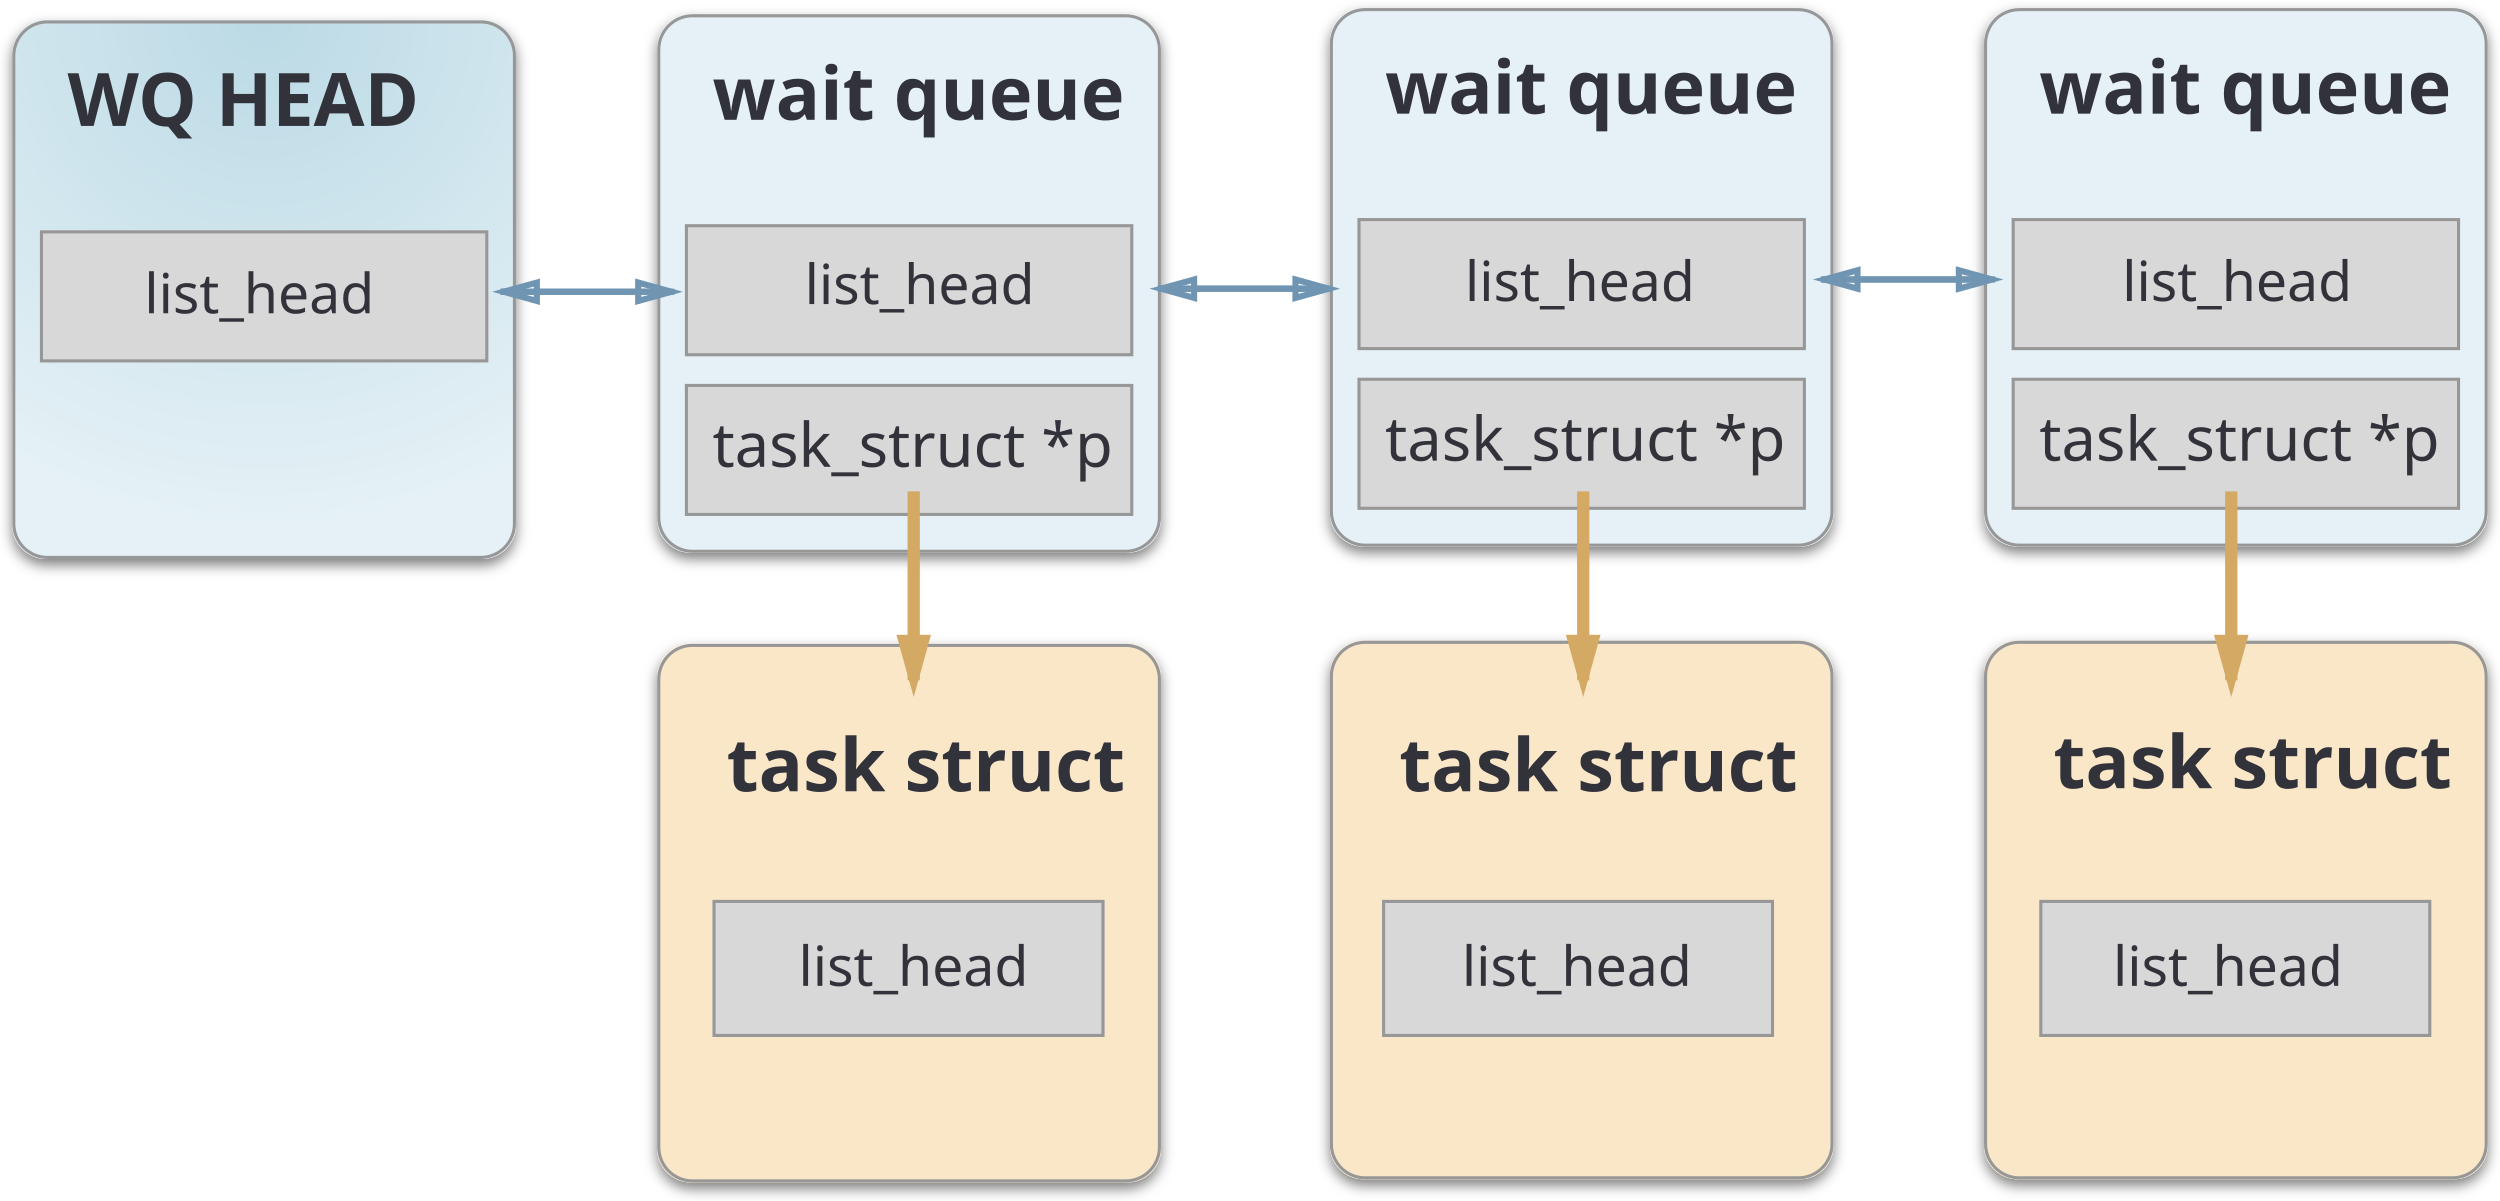
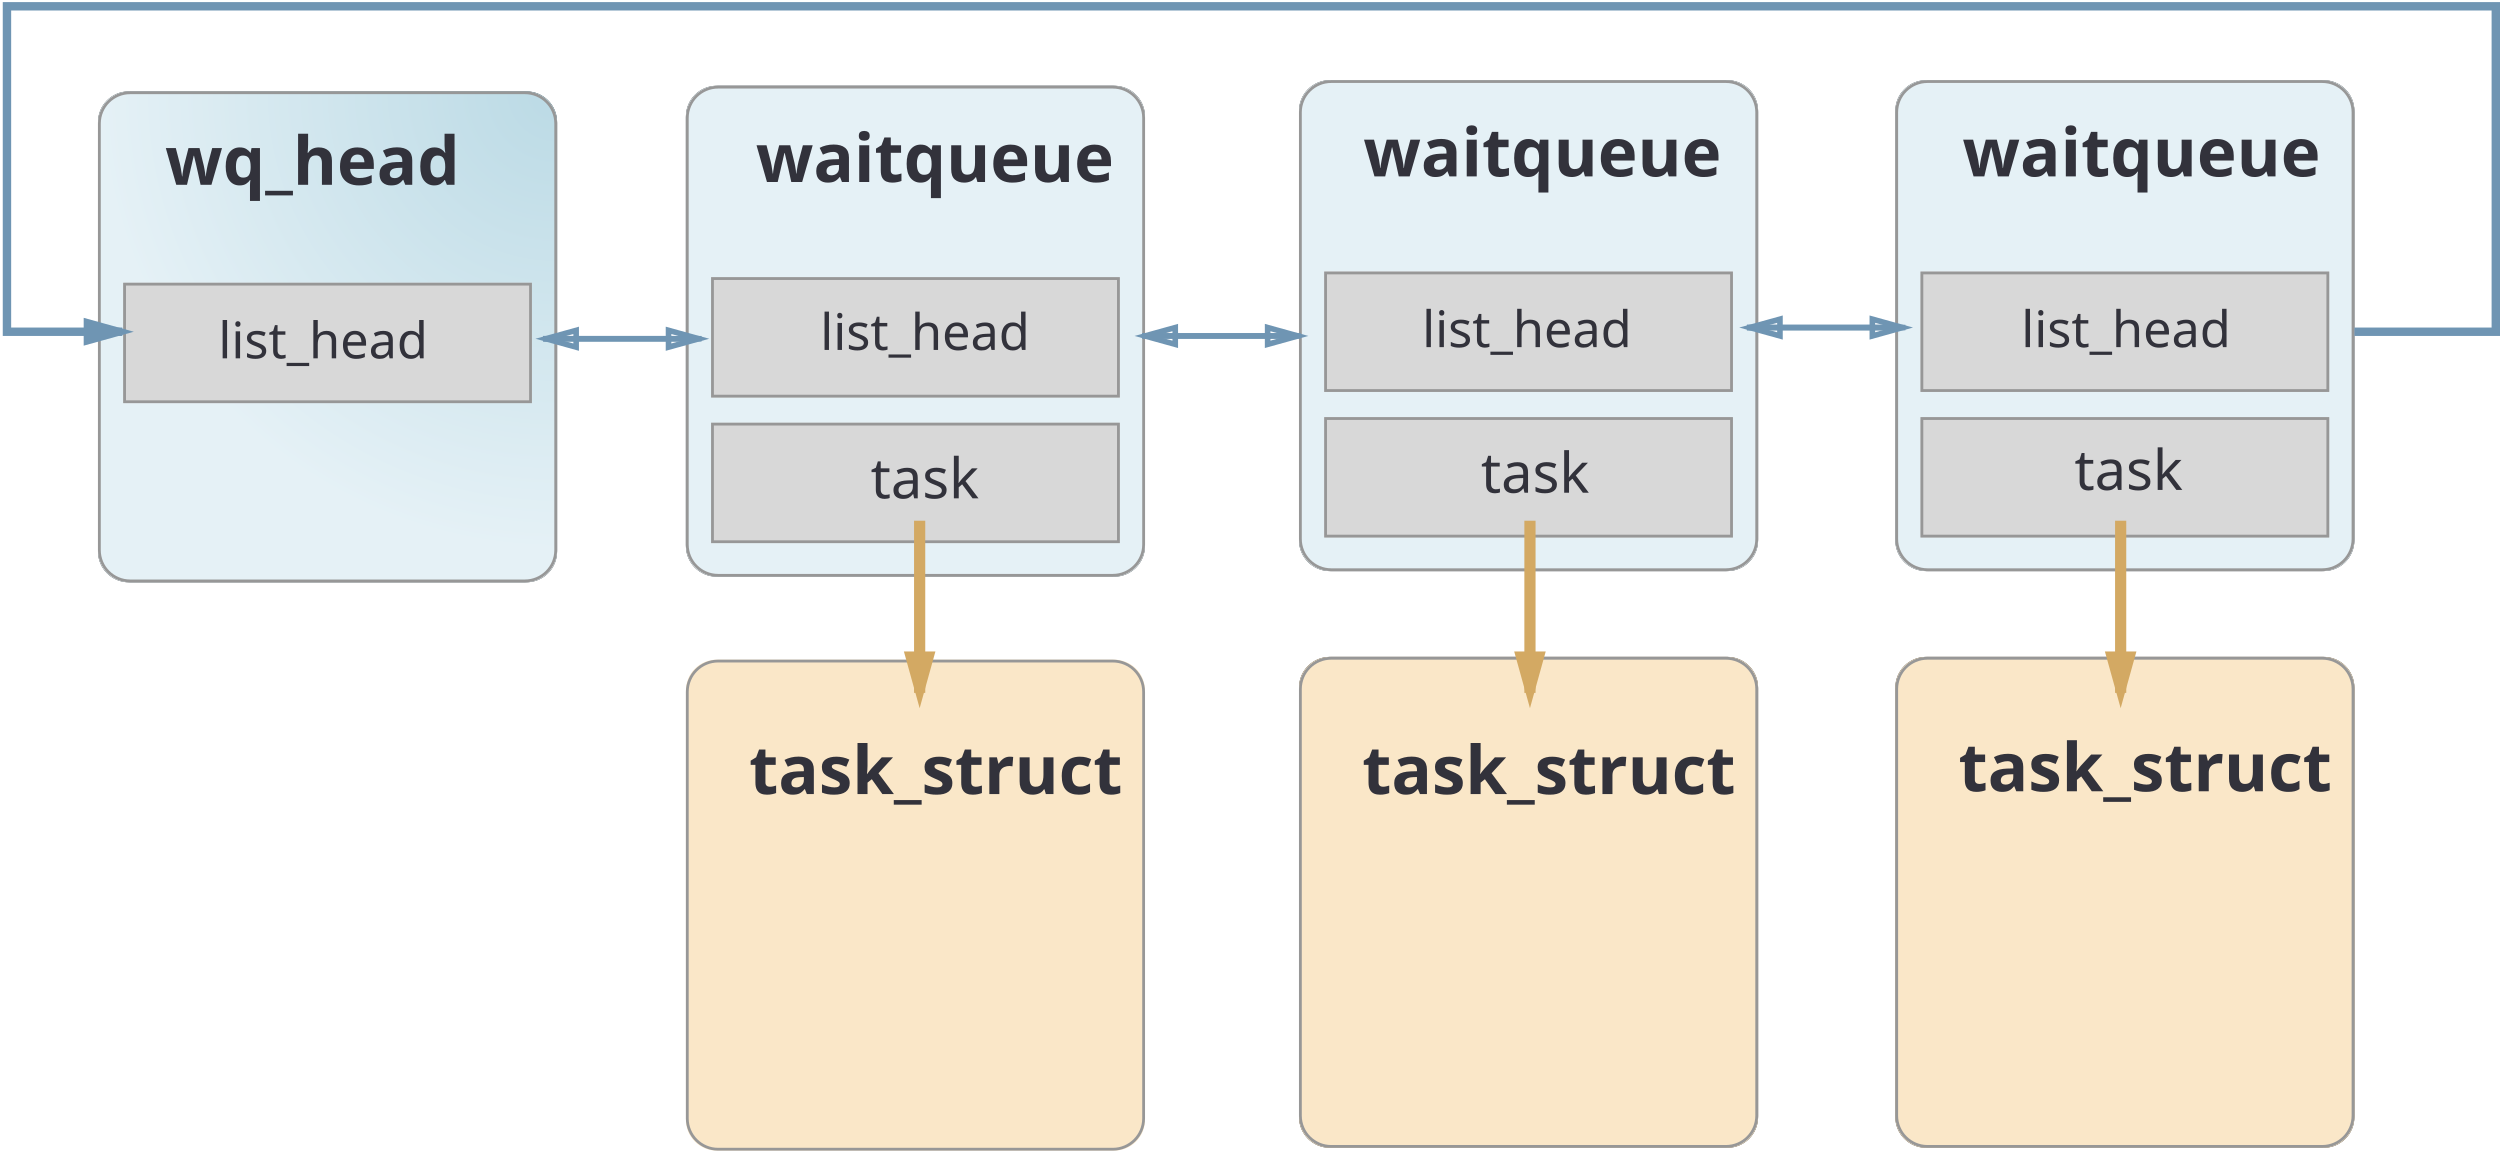
- <svg xmlns="http://www.w3.org/2000/svg" xmlns:xlink="http://www.w3.org/1999/xlink" width="814px" height="391px" viewBox="0 0 814 391" version="1.1">
+ <svg xmlns="http://www.w3.org/2000/svg" width="893px" height="411px" viewBox="0 0 893 411" version="1.1">
  <defs>
-     <filter x="-4.3%" y="-2.8%" width="108.5%" height="108.0%" filterUnits="objectBoundingBox" id="filter-1">
-       <feOffset dx="0" dy="2" in="SourceAlpha" result="shadowOffsetOuter1" />
-       <feGaussianBlur stdDeviation="2" in="shadowOffsetOuter1" result="shadowBlurOuter1" />
-       <feColorMatrix values="0 0 0 0 0   0 0 0 0 0   0 0 0 0 0  0 0 0 0.5 0" type="matrix" in="shadowBlurOuter1" result="shadowMatrixOuter1" />
-       <feMerge>
-         <feMergeNode in="shadowMatrixOuter1" />
-         <feMergeNode in="SourceGraphic" />
-       </feMerge>
-     </filter>
-     <rect id="path-2" x="0" y="0.633" width="164" height="175.367" rx="11" />
-     <rect id="path-3" x="0" y="0" width="127.632" height="44.639" />
-     <rect id="path-4" x="0" y="0.633" width="164" height="175.367" rx="11" />
-     <filter x="-4.3%" y="-2.9%" width="108.5%" height="108.0%" filterUnits="objectBoundingBox" id="filter-5">
-       <feOffset dx="0" dy="2" in="SourceAlpha" result="shadowOffsetOuter1" />
-       <feGaussianBlur stdDeviation="2" in="shadowOffsetOuter1" result="shadowBlurOuter1" />
-       <feComposite in="shadowBlurOuter1" in2="SourceAlpha" operator="out" result="shadowBlurOuter1" />
-       <feColorMatrix values="0 0 0 0 0   0 0 0 0 0   0 0 0 0 0  0 0 0 0.5 0" type="matrix" in="shadowBlurOuter1" />
-     </filter>
-     <rect id="path-6" x="0" y="0" width="127.632" height="44.639" />
-     <rect id="path-7" x="0" y="0.633" width="164" height="175.367" rx="11" />
-     <filter x="-4.3%" y="-2.9%" width="108.5%" height="108.0%" filterUnits="objectBoundingBox" id="filter-8">
-       <feOffset dx="0" dy="2" in="SourceAlpha" result="shadowOffsetOuter1" />
-       <feGaussianBlur stdDeviation="2" in="shadowOffsetOuter1" result="shadowBlurOuter1" />
-       <feComposite in="shadowBlurOuter1" in2="SourceAlpha" operator="out" result="shadowBlurOuter1" />
-       <feColorMatrix values="0 0 0 0 0   0 0 0 0 0   0 0 0 0 0  0 0 0 0.5 0" type="matrix" in="shadowBlurOuter1" />
-     </filter>
-     <rect id="path-9" x="0" y="0" width="127.632" height="44.639" />
-     <rect id="path-10" x="0" y="0.633" width="164" height="175.367" rx="11" />
-     <filter x="-4.3%" y="-2.9%" width="108.5%" height="108.0%" filterUnits="objectBoundingBox" id="filter-11">
-       <feOffset dx="0" dy="2" in="SourceAlpha" result="shadowOffsetOuter1" />
-       <feGaussianBlur stdDeviation="2" in="shadowOffsetOuter1" result="shadowBlurOuter1" />
-       <feComposite in="shadowBlurOuter1" in2="SourceAlpha" operator="out" result="shadowBlurOuter1" />
-       <feColorMatrix values="0 0 0 0 0   0 0 0 0 0   0 0 0 0 0  0 0 0 0.5 0" type="matrix" in="shadowBlurOuter1" />
-     </filter>
-     <rect id="path-12" x="0" y="0" width="146" height="43" />
-     <rect id="path-13" x="9" y="121" width="146" height="43" />
-     <rect id="path-14" x="0" y="0.633" width="164" height="175.367" rx="11" />
-     <filter x="-4.3%" y="-2.9%" width="108.5%" height="108.0%" filterUnits="objectBoundingBox" id="filter-15">
-       <feOffset dx="0" dy="2" in="SourceAlpha" result="shadowOffsetOuter1" />
-       <feGaussianBlur stdDeviation="2" in="shadowOffsetOuter1" result="shadowBlurOuter1" />
-       <feComposite in="shadowBlurOuter1" in2="SourceAlpha" operator="out" result="shadowBlurOuter1" />
-       <feColorMatrix values="0 0 0 0 0   0 0 0 0 0   0 0 0 0 0  0 0 0 0.5 0" type="matrix" in="shadowBlurOuter1" />
-     </filter>
-     <rect id="path-16" x="0" y="0" width="146" height="43" />
-     <rect id="path-17" x="9" y="121" width="146" height="43" />
-     <radialGradient cx="50%" cy="0%" fx="50%" fy="0%" r="100%" gradientTransform="translate(0.5,0),scale(1,0.935184),rotate(90),translate(-0.5,-0)" id="radialGradient-18">
+     <radialGradient cx="100%" cy="0%" fx="100%" fy="0%" r="100%" gradientTransform="translate(1,0),scale(1,0.931818),translate(-1,-0)" id="radialGradient-1">
      <stop stop-color="#BBDAE5" offset="0%" />
      <stop stop-color="#E5F1F6" offset="100%" />
    </radialGradient>
-     <rect id="path-19" x="0" y="0.633" width="164" height="175.367" rx="11" />
-     <filter x="-4.3%" y="-2.9%" width="108.5%" height="108.0%" filterUnits="objectBoundingBox" id="filter-20">
-       <feOffset dx="0" dy="2" in="SourceAlpha" result="shadowOffsetOuter1" />
-       <feGaussianBlur stdDeviation="2" in="shadowOffsetOuter1" result="shadowBlurOuter1" />
-       <feComposite in="shadowBlurOuter1" in2="SourceAlpha" operator="out" result="shadowBlurOuter1" />
-       <feColorMatrix values="0 0 0 0 0   0 0 0 0 0   0 0 0 0 0  0 0 0 0.5 0" type="matrix" in="shadowBlurOuter1" />
-     </filter>
-     <rect id="path-21" x="0" y="0" width="146" height="43" />
-     <rect id="path-22" x="0" y="0.633" width="164" height="175.367" rx="11" />
-     <filter x="-4.3%" y="-2.9%" width="108.5%" height="108.0%" filterUnits="objectBoundingBox" id="filter-23">
-       <feOffset dx="0" dy="2" in="SourceAlpha" result="shadowOffsetOuter1" />
-       <feGaussianBlur stdDeviation="2" in="shadowOffsetOuter1" result="shadowBlurOuter1" />
-       <feComposite in="shadowBlurOuter1" in2="SourceAlpha" operator="out" result="shadowBlurOuter1" />
-       <feColorMatrix values="0 0 0 0 0   0 0 0 0 0   0 0 0 0 0  0 0 0 0.5 0" type="matrix" in="shadowBlurOuter1" />
-     </filter>
-     <rect id="path-24" x="0" y="0" width="146" height="43" />
-     <rect id="path-25" x="9" y="121" width="146" height="43" />
+     <radialGradient cx="100%" cy="0%" fx="100%" fy="0%" r="100%" gradientTransform="translate(1,0),scale(1,0.935184),translate(-1,-0)" id="radialGradient-2">
+       <stop stop-color="#BBDAE5" offset="0%" />
+       <stop stop-color="#E5F1F6" offset="100%" />
+     </radialGradient>
  </defs>
  <g id="Page-1" stroke="none" stroke-width="1" fill="none" fill-rule="evenodd">
-     <g id="wait_queues" transform="translate(4, 2)">
-       <g id="Group-12" transform="translate(210, 206)">
-         <g id="task-struct3" filter="url(#filter-1)" transform="translate(0, 1)">
+     <g id="wait_queues" transform="translate(2, 2)">
+       <g id="Group-12" transform="translate(243, 232)">
+         <g id="task-struct3" transform="translate(0, 1)">
          <g id="Rectangle-5">
-             <use fill="#FAE7C8" fill-rule="evenodd" xlink:href="#path-2" />
-             <rect stroke="#979797" stroke-width="1" x="0.5" y="1.133" width="163" height="174.367" rx="11" />
-           </g>
-           <g id="Group-25" transform="translate(18, 84)">
-             <g id="Rectangle-6">
-               <use fill="#D8D8D8" fill-rule="evenodd" xlink:href="#path-3" />
-               <rect stroke="#979797" stroke-width="1" x="0.5" y="0.5" width="126.632" height="43.639" />
-             </g>
-             <text id="list_head" font-family="Avenir-Book, Avenir" font-size="18" font-weight="normal" fill="#32323B">
-               <tspan x="28" y="28">list_head</tspan>
-             </text>
-           </g>
-           <text id="task-struct" font-family="Avenir-Heavy, Avenir" font-size="24" font-weight="600" fill="#32323B">
-             <tspan x="22.586" y="48.633">task struct</tspan>
-           </text>
+             <g id="path-2-link" fill="#FAE7C8">
+               <rect id="path-2" x="0" y="0.633" width="164" height="175.367" rx="11" />
+             </g>
+             <rect id="Rectangle-path" stroke="#979797" x="0.5" y="1.133" width="163" height="174.367" rx="11" />
+           </g>
+           <g id="task-struct" transform="translate(22, 24)" fill="#32323B" font-family="Avenir-Heavy, Avenir" font-size="24" font-weight="600">
+             <text id="task_struct">
+               <tspan x="0.586" y="24.633">task_struct</tspan>
+             </text>
+           </g>
        </g>
        <g id="task-struct3" transform="translate(219, 0)">
          <g id="Rectangle-5">
-             <use fill="black" fill-opacity="1" filter="url(#filter-5)" xlink:href="#path-4" />
-             <use fill="#FAE7C8" fill-rule="evenodd" xlink:href="#path-4" />
-             <rect stroke="#979797" stroke-width="1" x="0.5" y="1.133" width="163" height="174.367" rx="11" />
-           </g>
-           <g id="Group-25" transform="translate(17, 85)">
-             <g id="Rectangle-6">
-               <use fill="#D8D8D8" fill-rule="evenodd" xlink:href="#path-6" />
-               <rect stroke="#979797" stroke-width="1" x="0.5" y="0.5" width="126.632" height="43.639" />
-             </g>
-             <text id="list_head" font-family="Avenir-Book, Avenir" font-size="18" font-weight="normal" fill="#32323B">
-               <tspan x="26" y="28">list_head</tspan>
-             </text>
-           </g>
-           <text id="task-struct" font-family="Avenir-Heavy, Avenir" font-size="24" font-weight="600" fill="#32323B">
-             <tspan x="22.586" y="49.633">task struct</tspan>
-           </text>
+             <g id="path-4-link" fill="#000000" fill-rule="nonzero">
+               <rect id="path-4" x="0" y="0.633" width="164" height="175.367" rx="11" />
+             </g>
+             <g id="path-4-link" fill="#FAE7C8">
+               <rect id="path-4" x="0" y="0.633" width="164" height="175.367" rx="11" />
+             </g>
+             <rect id="Rectangle-path" stroke="#979797" x="0.5" y="1.133" width="163" height="174.367" rx="11" />
+           </g>
+           <g id="task-struct" transform="translate(22, 25)" fill="#32323B" font-family="Avenir-Heavy, Avenir" font-size="24" font-weight="600">
+             <text id="task_struct">
+               <tspan x="0.586" y="24.633">task_struct</tspan>
+             </text>
+           </g>
        </g>
        <g id="task-struct3" transform="translate(432, 0)">
          <g id="Rectangle-5">
-             <use fill="black" fill-opacity="1" filter="url(#filter-8)" xlink:href="#path-7" />
-             <use fill="#FAE7C8" fill-rule="evenodd" xlink:href="#path-7" />
-             <rect stroke="#979797" stroke-width="1" x="0.5" y="1.133" width="163" height="174.367" rx="11" />
-           </g>
-           <g id="Group-25" transform="translate(18, 85)">
-             <g id="Rectangle-6">
-               <use fill="#D8D8D8" fill-rule="evenodd" xlink:href="#path-9" />
-               <rect stroke="#979797" stroke-width="1" x="0.5" y="0.5" width="126.632" height="43.639" />
-             </g>
-             <text id="list_head" font-family="Avenir-Book, Avenir" font-size="18" font-weight="normal" fill="#32323B">
-               <tspan x="24" y="28">list_head</tspan>
-             </text>
-           </g>
-           <text id="task-struct" font-family="Avenir-Heavy, Avenir" font-size="24" font-weight="600" fill="#32323B">
-             <tspan x="22.586" y="48.633">task struct</tspan>
-           </text>
-         </g>
-       </g>
-       <g id="task-struct3" transform="translate(429, 0)">
-         <g id="Rectangle-5">
-           <use fill="black" fill-opacity="1" filter="url(#filter-11)" xlink:href="#path-10" />
-           <use fill="#E5F1F6" fill-rule="evenodd" xlink:href="#path-10" />
-           <rect stroke="#979797" stroke-width="1" x="0.5" y="1.133" width="163" height="174.367" rx="11" />
-         </g>
-         <g id="Group-25" transform="translate(9, 69)">
-           <g id="Rectangle-6">
-             <use fill="#D8D8D8" fill-rule="evenodd" xlink:href="#path-12" />
-             <rect stroke="#979797" stroke-width="1" x="0.5" y="0.5" width="145" height="42" />
-           </g>
-           <text id="list_head" font-family="Avenir-Book, Avenir" font-size="18" font-weight="normal" fill="#32323B">
-             <tspan x="35" y="27">list_head</tspan>
-           </text>
-         </g>
-         <g id="Rectangle-20">
-           <use fill="#D8D8D8" fill-rule="evenodd" xlink:href="#path-13" />
-           <rect stroke="#979797" stroke-width="1" x="9.5" y="121.5" width="145" height="42" />
-         </g>
-         <text id="wait-queue" font-family="Avenir-Heavy, Avenir" font-size="24" font-weight="600" fill="#32323B">
-           <tspan x="18" y="35">wait queue</tspan>
-         </text>
-         <text id="task_struct-*p" font-family="Avenir-Medium, Avenir" font-size="20" font-weight="400" fill="#32323B">
-           <tspan x="18" y="148">task_struct *p</tspan>
-         </text>
-       </g>
-       <g id="task-struct3" transform="translate(210, 2)">
-         <g id="Rectangle-5">
-           <use fill="black" fill-opacity="1" filter="url(#filter-15)" xlink:href="#path-14" />
-           <use fill="#E5F1F6" fill-rule="evenodd" xlink:href="#path-14" />
-           <rect stroke="#979797" stroke-width="1" x="0.5" y="1.133" width="163" height="174.367" rx="11" />
-         </g>
-         <g id="Group-25" transform="translate(9, 69)">
-           <g id="Rectangle-6">
-             <use fill="#D8D8D8" fill-rule="evenodd" xlink:href="#path-16" />
-             <rect stroke="#979797" stroke-width="1" x="0.5" y="0.5" width="145" height="42" />
-           </g>
-           <text id="list_head" font-family="Avenir-Book, Avenir" font-size="18" font-weight="normal" fill="#32323B">
-             <tspan x="39" y="26">list_head</tspan>
-           </text>
-         </g>
-         <g id="Rectangle-20">
-           <use fill="#D8D8D8" fill-rule="evenodd" xlink:href="#path-17" />
-           <rect stroke="#979797" stroke-width="1" x="9.5" y="121.5" width="145" height="42" />
-         </g>
-         <text id="wait-queue" font-family="Avenir-Heavy, Avenir" font-size="24" font-weight="600" fill="#32323B">
-           <tspan x="18" y="35">wait queue</tspan>
-         </text>
-         <text id="task_struct-*p" font-family="Avenir-Medium, Avenir" font-size="20" font-weight="400" fill="#32323B">
-           <tspan x="18" y="148">task_struct *p</tspan>
-         </text>
-       </g>
-       <g id="task-struct3" transform="translate(0, 4)">
-         <g id="Rectangle-5">
-           <use fill="black" fill-opacity="1" filter="url(#filter-20)" xlink:href="#path-19" />
-           <use fill="url(#radialGradient-18)" fill-rule="evenodd" xlink:href="#path-19" />
-           <rect stroke="#979797" stroke-width="1" x="0.5" y="1.133" width="163" height="174.367" rx="11" />
-         </g>
-         <g id="Group-25" transform="translate(9, 69)">
-           <g id="Rectangle-6">
-             <use fill="#D8D8D8" fill-rule="evenodd" xlink:href="#path-21" />
-             <rect stroke="#979797" stroke-width="1" x="0.5" y="0.5" width="145" height="42" />
-           </g>
-           <text id="list_head" font-family="Avenir-Book, Avenir" font-size="18" font-weight="normal" fill="#32323B">
-             <tspan x="34" y="27">list_head</tspan>
-           </text>
-         </g>
-         <text id="WQ-HEAD" font-family="Avenir-Heavy, Avenir" font-size="24" font-weight="600" fill="#32323B">
-           <tspan x="18" y="35">WQ HEAD</tspan>
-         </text>
-       </g>
-       <path d="M511.5,160 L511.5,217.5" id="Line-23" stroke="#D3A963" stroke-width="4" stroke-linecap="square" />
-       <path id="Line-23-decoration-1" d="M511.5,217.5 L514.5,206.7 L508.5,206.7 L511.5,217.5 Z" stroke="#D3A963" stroke-width="4" stroke-linecap="square" />
-       <path d="M293.5,160 L293.5,217.5" id="Line-23" stroke="#D3A963" stroke-width="4" stroke-linecap="square" />
-       <path id="Line-23-decoration-1" d="M293.5,217.5 L296.5,206.7 L290.5,206.7 L293.5,217.5 Z" stroke="#D3A963" stroke-width="4" stroke-linecap="square" />
-       <g id="task-struct3" transform="translate(642, 0)">
-         <g id="Rectangle-5">
-           <use fill="black" fill-opacity="1" filter="url(#filter-23)" xlink:href="#path-22" />
-           <use fill="#E5F1F6" fill-rule="evenodd" xlink:href="#path-22" />
-           <rect stroke="#979797" stroke-width="1" x="0.5" y="1.133" width="163" height="174.367" rx="11" />
-         </g>
-         <g id="Group-25" transform="translate(9, 69)">
-           <g id="Rectangle-6">
-             <use fill="#D8D8D8" fill-rule="evenodd" xlink:href="#path-24" />
-             <rect stroke="#979797" stroke-width="1" x="0.5" y="0.5" width="145" height="42" />
-           </g>
-           <text id="list_head" font-family="Avenir-Book, Avenir" font-size="18" font-weight="normal" fill="#32323B">
-             <tspan x="36" y="27">list_head</tspan>
-           </text>
-         </g>
-         <g id="Rectangle-20">
-           <use fill="#D8D8D8" fill-rule="evenodd" xlink:href="#path-25" />
-           <rect stroke="#979797" stroke-width="1" x="9.5" y="121.5" width="145" height="42" />
-         </g>
-         <text id="wait-queue" font-family="Avenir-Heavy, Avenir" font-size="24" font-weight="600" fill="#32323B">
-           <tspan x="18" y="35">wait queue</tspan>
-         </text>
-         <text id="task_struct-*p" font-family="Avenir-Medium, Avenir" font-size="20" font-weight="400" fill="#32323B">
-           <tspan x="18" y="148">task_struct *p</tspan>
-         </text>
-       </g>
-       <path d="M722.5,160 L722.5,217.5" id="Line-23" stroke="#D3A963" stroke-width="4" stroke-linecap="square" />
-       <path id="Line-23-decoration-1" d="M722.5,217.5 L725.5,206.7 L719.5,206.7 L722.5,217.5 Z" stroke="#D3A963" stroke-width="4" stroke-linecap="square" />
-       <g id="Group-11" transform="translate(590, 88)" stroke="#6F95B3" stroke-linecap="square" stroke-width="2">
-         <path d="M0,1 L54.602,1" id="Line-22" />
-         <path id="Line-22-decoration-1" d="M54.602,1 L43.802,-2 L43.802,4 L54.602,1 Z" />
-         <path d="M52.602,1 L0,1" id="Line-22" />
-         <path id="Line-22-decoration-1" d="M0,1 L10.8,4 L10.8,-2 L0,1 Z" />
-       </g>
-       <g id="Group-11" transform="translate(374, 91)" stroke="#6F95B3" stroke-linecap="square" stroke-width="2">
-         <path d="M0,1 L54.602,1" id="Line-22" />
-         <path id="Line-22-decoration-1" d="M54.602,1 L43.802,-2 L43.802,4 L54.602,1 Z" />
-         <path d="M52.602,1 L0,1" id="Line-22" />
-         <path id="Line-22-decoration-1" d="M0,1 L10.8,4 L10.8,-2 L0,1 Z" />
-       </g>
-       <g id="Group-11" transform="translate(160, 92)" stroke="#6F95B3" stroke-linecap="square" stroke-width="2">
-         <path d="M0,1 L54.602,1" id="Line-22" />
-         <path id="Line-22-decoration-1" d="M54.602,1 L43.802,-2 L43.802,4 L54.602,1 Z" />
-         <path d="M52.602,1 L0,1" id="Line-22" />
-         <path id="Line-22-decoration-1" d="M0,1 L10.8,4 L10.8,-2 L0,1 Z" />
+             <g id="path-7-link" fill="#000000" fill-rule="nonzero">
+               <rect id="path-7" x="0" y="0.633" width="164" height="175.367" rx="11" />
+             </g>
+             <g id="path-7-link" fill="#FAE7C8">
+               <rect id="path-7" x="0" y="0.633" width="164" height="175.367" rx="11" />
+             </g>
+             <rect id="Rectangle-path" stroke="#979797" x="0.5" y="1.133" width="163" height="174.367" rx="11" />
+           </g>
+           <g id="task-struct" transform="translate(22, 24)" fill="#32323B" font-family="Avenir-Heavy, Avenir" font-size="24" font-weight="600">
+             <text id="task_struct">
+               <tspan x="0.586" y="24.633">task_struct</tspan>
+             </text>
+           </g>
+         </g>
+       </g>
+       <g id="task-struct3" transform="translate(462, 26)">
+         <g id="Rectangle-5">
+           <g id="path-10-link" fill="#000000" fill-rule="nonzero">
+             <rect id="path-10" x="0" y="0.633" width="164" height="175.367" rx="11" />
+           </g>
+           <g id="path-10-link" fill="#E5F1F6">
+             <rect id="path-10" x="0" y="0.633" width="164" height="175.367" rx="11" />
+           </g>
+           <rect id="Rectangle-path" stroke="#979797" x="0.5" y="1.133" width="163" height="174.367" rx="11" />
+         </g>
+         <g id="Group-25" transform="translate(9, 69)">
+           <g id="Rectangle-6">
+             <g id="path-12-link" fill="#D8D8D8">
+               <rect id="path-12" x="0" y="0" width="146" height="43" />
+             </g>
+             <rect id="Rectangle-path" stroke="#979797" x="0.5" y="0.5" width="145" height="42" />
+           </g>
+           <g id="list_head" transform="translate(35, 9)" fill="#32323B" font-family="Avenir-Book, Avenir" font-size="18" font-weight="normal">
+             <text>
+               <tspan x="0" y="18">list_head</tspan>
+             </text>
+           </g>
+         </g>
+         <g id="Rectangle-20" transform="translate(9, 121)">
+           <g id="path-13-link" fill="#D8D8D8">
+             <rect id="path-13" x="0" y="0" width="146" height="43" />
+           </g>
+           <rect id="Rectangle-path" stroke="#979797" x="0.5" y="0.5" width="145" height="42" />
+         </g>
+         <g id="wait-queue" transform="translate(23, 11)" fill="#32323B" font-family="Avenir-Heavy, Avenir" font-size="24" font-weight="600">
+           <text id="waitqueue">
+             <tspan x="0" y="24">waitqueue</tspan>
+           </text>
+         </g>
+         <g id="task_struct-*p" transform="translate(65, 128)" fill="#32323B" font-family="Avenir-Book, Avenir" font-size="20" font-weight="normal">
+           <text id="task">
+             <tspan x="0" y="20">task</tspan>
+           </text>
+         </g>
+       </g>
+       <g id="task-struct3" transform="translate(243, 28)">
+         <g id="Rectangle-5">
+           <g id="path-14-link" fill="#000000" fill-rule="nonzero">
+             <rect id="path-14" x="0" y="0.633" width="164" height="175.367" rx="11" />
+           </g>
+           <g id="path-14-link" fill="#E5F1F6">
+             <rect id="path-14" x="0" y="0.633" width="164" height="175.367" rx="11" />
+           </g>
+           <rect id="Rectangle-path" stroke="#979797" x="0.5" y="1.133" width="163" height="174.367" rx="11" />
+         </g>
+         <g id="Group-25" transform="translate(9, 69)">
+           <g id="Rectangle-6">
+             <g id="path-16-link" fill="#D8D8D8">
+               <rect id="path-16" x="0" y="0" width="146" height="43" />
+             </g>
+             <rect id="Rectangle-path" stroke="#979797" x="0.5" y="0.5" width="145" height="42" />
+           </g>
+           <g id="list_head" transform="translate(39, 8)" fill="#32323B" font-family="Avenir-Book, Avenir" font-size="18" font-weight="normal">
+             <text>
+               <tspan x="0" y="18">list_head</tspan>
+             </text>
+           </g>
+         </g>
+         <g id="Rectangle-20" transform="translate(9, 121)">
+           <g id="path-17-link" fill="#D8D8D8">
+             <rect id="path-17" x="0" y="0" width="146" height="43" />
+           </g>
+           <rect id="Rectangle-path" stroke="#979797" x="0.5" y="0.5" width="145" height="42" />
+         </g>
+         <g id="wait-queue" transform="translate(25, 11)" fill="#32323B" font-family="Avenir-Heavy, Avenir" font-size="24" font-weight="600">
+           <text id="waitqueue">
+             <tspan x="0" y="24">waitqueue</tspan>
+           </text>
+         </g>
+         <g id="task_struct-*p" transform="translate(66, 128)" fill="#32323B" font-family="Avenir-Book, Avenir" font-size="20" font-weight="normal">
+           <text id="task">
+             <tspan x="0" y="20">task</tspan>
+           </text>
+         </g>
+       </g>
+       <g id="task-struct3" transform="translate(33, 30)">
+         <g id="Rectangle-5">
+           <g id="path-19-link" fill="#000000" fill-rule="nonzero">
+             <rect id="path-19" x="0" y="0.633" width="164" height="175.367" rx="11" />
+           </g>
+           <g id="path-19-link" fill="url(#radialGradient-2)">
+             <rect id="path-19" x="0" y="0.633" width="164" height="175.367" rx="11" />
+           </g>
+           <rect id="Rectangle-path" stroke="#979797" x="0.5" y="1.133" width="163" height="174.367" rx="11" />
+         </g>
+         <g id="Group-25" transform="translate(9, 69)">
+           <g id="Rectangle-6">
+             <g id="path-21-link" fill="#D8D8D8">
+               <rect id="path-21" x="0" y="0" width="146" height="43" />
+             </g>
+             <rect id="Rectangle-path" stroke="#979797" x="0.5" y="0.5" width="145" height="42" />
+           </g>
+           <g id="list_head" transform="translate(34, 9)" fill="#32323B" font-family="Avenir-Book, Avenir" font-size="18" font-weight="normal">
+             <text>
+               <tspan x="0" y="18">list_head</tspan>
+             </text>
+           </g>
+         </g>
+         <g id="WQ-HEAD" transform="translate(24, 10)" fill="#32323B" font-family="Avenir-Heavy, Avenir" font-size="24" font-weight="600">
+           <text id="wq_head">
+             <tspan x="0" y="24">wq_head</tspan>
+           </text>
+         </g>
+       </g>
+       <path d="M544.5,186 L544.5,243.5" id="Line-23" stroke="#D3A963" stroke-width="4" stroke-linecap="square" />
+       <polygon id="Line-23-decoration-1" stroke="#D3A963" stroke-width="4" stroke-linecap="square" points="544.5 243.5 547.5 232.7 541.5 232.7" />
+       <path d="M326.5,186 L326.5,243.5" id="Line-23" stroke="#D3A963" stroke-width="4" stroke-linecap="square" />
+       <polygon id="Line-23-decoration-1" stroke="#D3A963" stroke-width="4" stroke-linecap="square" points="326.5 243.5 329.5 232.7 323.5 232.7" />
+       <g id="task-struct3" transform="translate(675, 26)">
+         <g id="Rectangle-5">
+           <g id="path-22-link" fill="#000000" fill-rule="nonzero">
+             <rect id="path-22" x="0" y="0.633" width="164" height="175.367" rx="11" />
+           </g>
+           <g id="path-22-link" fill="#E5F1F6">
+             <rect id="path-22" x="0" y="0.633" width="164" height="175.367" rx="11" />
+           </g>
+           <rect id="Rectangle-path" stroke="#979797" x="0.5" y="1.133" width="163" height="174.367" rx="11" />
+         </g>
+         <g id="Group-25" transform="translate(9, 69)">
+           <g id="Rectangle-6">
+             <g id="path-24-link" fill="#D8D8D8">
+               <rect id="path-24" x="0" y="0" width="146" height="43" />
+             </g>
+             <rect id="Rectangle-path" stroke="#979797" x="0.5" y="0.5" width="145" height="42" />
+           </g>
+           <g id="list_head" transform="translate(36, 9)" fill="#32323B" font-family="Avenir-Book, Avenir" font-size="18" font-weight="normal">
+             <text>
+               <tspan x="0" y="18">list_head</tspan>
+             </text>
+           </g>
+         </g>
+         <g id="Rectangle-20" transform="translate(9, 121)">
+           <g id="path-25-link" fill="#D8D8D8">
+             <rect id="path-25" x="0" y="0" width="146" height="43" />
+           </g>
+           <rect id="Rectangle-path" stroke="#979797" x="0.5" y="0.5" width="145" height="42" />
+         </g>
+         <g id="wait-queue" transform="translate(24, 11)" fill="#32323B" font-family="Avenir-Heavy, Avenir" font-size="24" font-weight="600">
+           <text id="waitqueue">
+             <tspan x="0" y="24">waitqueue</tspan>
+           </text>
+         </g>
+         <g id="task_struct-*p" transform="translate(64, 127)" fill="#32323B" font-family="Avenir-Book, Avenir" font-size="20" font-weight="normal">
+           <text id="task">
+             <tspan x="0" y="20">task</tspan>
+           </text>
+         </g>
+       </g>
+       <path d="M755.5,186 L755.5,243.5" id="Line-23" stroke="#D3A963" stroke-width="4" stroke-linecap="square" />
+       <polygon id="Line-23-decoration-1" stroke="#D3A963" stroke-width="4" stroke-linecap="square" points="755.5 243.5 758.5 232.7 752.5 232.7" />
+       <g id="Group-11" stroke-linecap="square" transform="translate(623, 112)" stroke="#6F95B3" stroke-width="2">
+         <path d="M0,3 L54.602,3" id="Line-22" />
+         <polygon id="Line-22-decoration-1" points="54.602 3 43.802 0 43.802 6" />
+         <path d="M52.602,3 L0,3" id="Line-22" />
+         <polygon id="Line-22-decoration-1" points="0 3 10.8 6 10.8 0" />
+       </g>
+       <polyline id="Line" stroke="#6F95B3" stroke-width="3" stroke-linecap="square" points="840.5 116.5 889.5 116.5 889.5 0.25 807.934 0.25 0.486 0.25 0.486 116.5 40.191 116.5" />
+       <path id="Line-decoration-1" d="M40.191,116.5 L29.391,113.5 L29.391,119.5 L40.191,116.5 Z" stroke="#6F95B3" stroke-width="3" stroke-linecap="square" />
+       <g id="Group-11" stroke-linecap="square" transform="translate(407, 115)" stroke="#6F95B3" stroke-width="2">
+         <path d="M0,3 L54.602,3" id="Line-22" />
+         <polygon id="Line-22-decoration-1" points="54.602 3 43.802 0 43.802 6" />
+         <path d="M52.602,3 L0,3" id="Line-22" />
+         <polygon id="Line-22-decoration-1" points="0 3 10.8 6 10.8 0" />
+       </g>
+       <g id="Group-11" stroke-linecap="square" transform="translate(193, 116)" stroke="#6F95B3" stroke-width="2">
+         <path d="M0,3 L54.602,3" id="Line-22" />
+         <polygon id="Line-22-decoration-1" points="54.602 3 43.802 0 43.802 6" />
+         <path d="M52.602,3 L0,3" id="Line-22" />
+         <polygon id="Line-22-decoration-1" points="0 3 10.8 6 10.8 0" />
      </g>
    </g>
  </g>
</svg>
